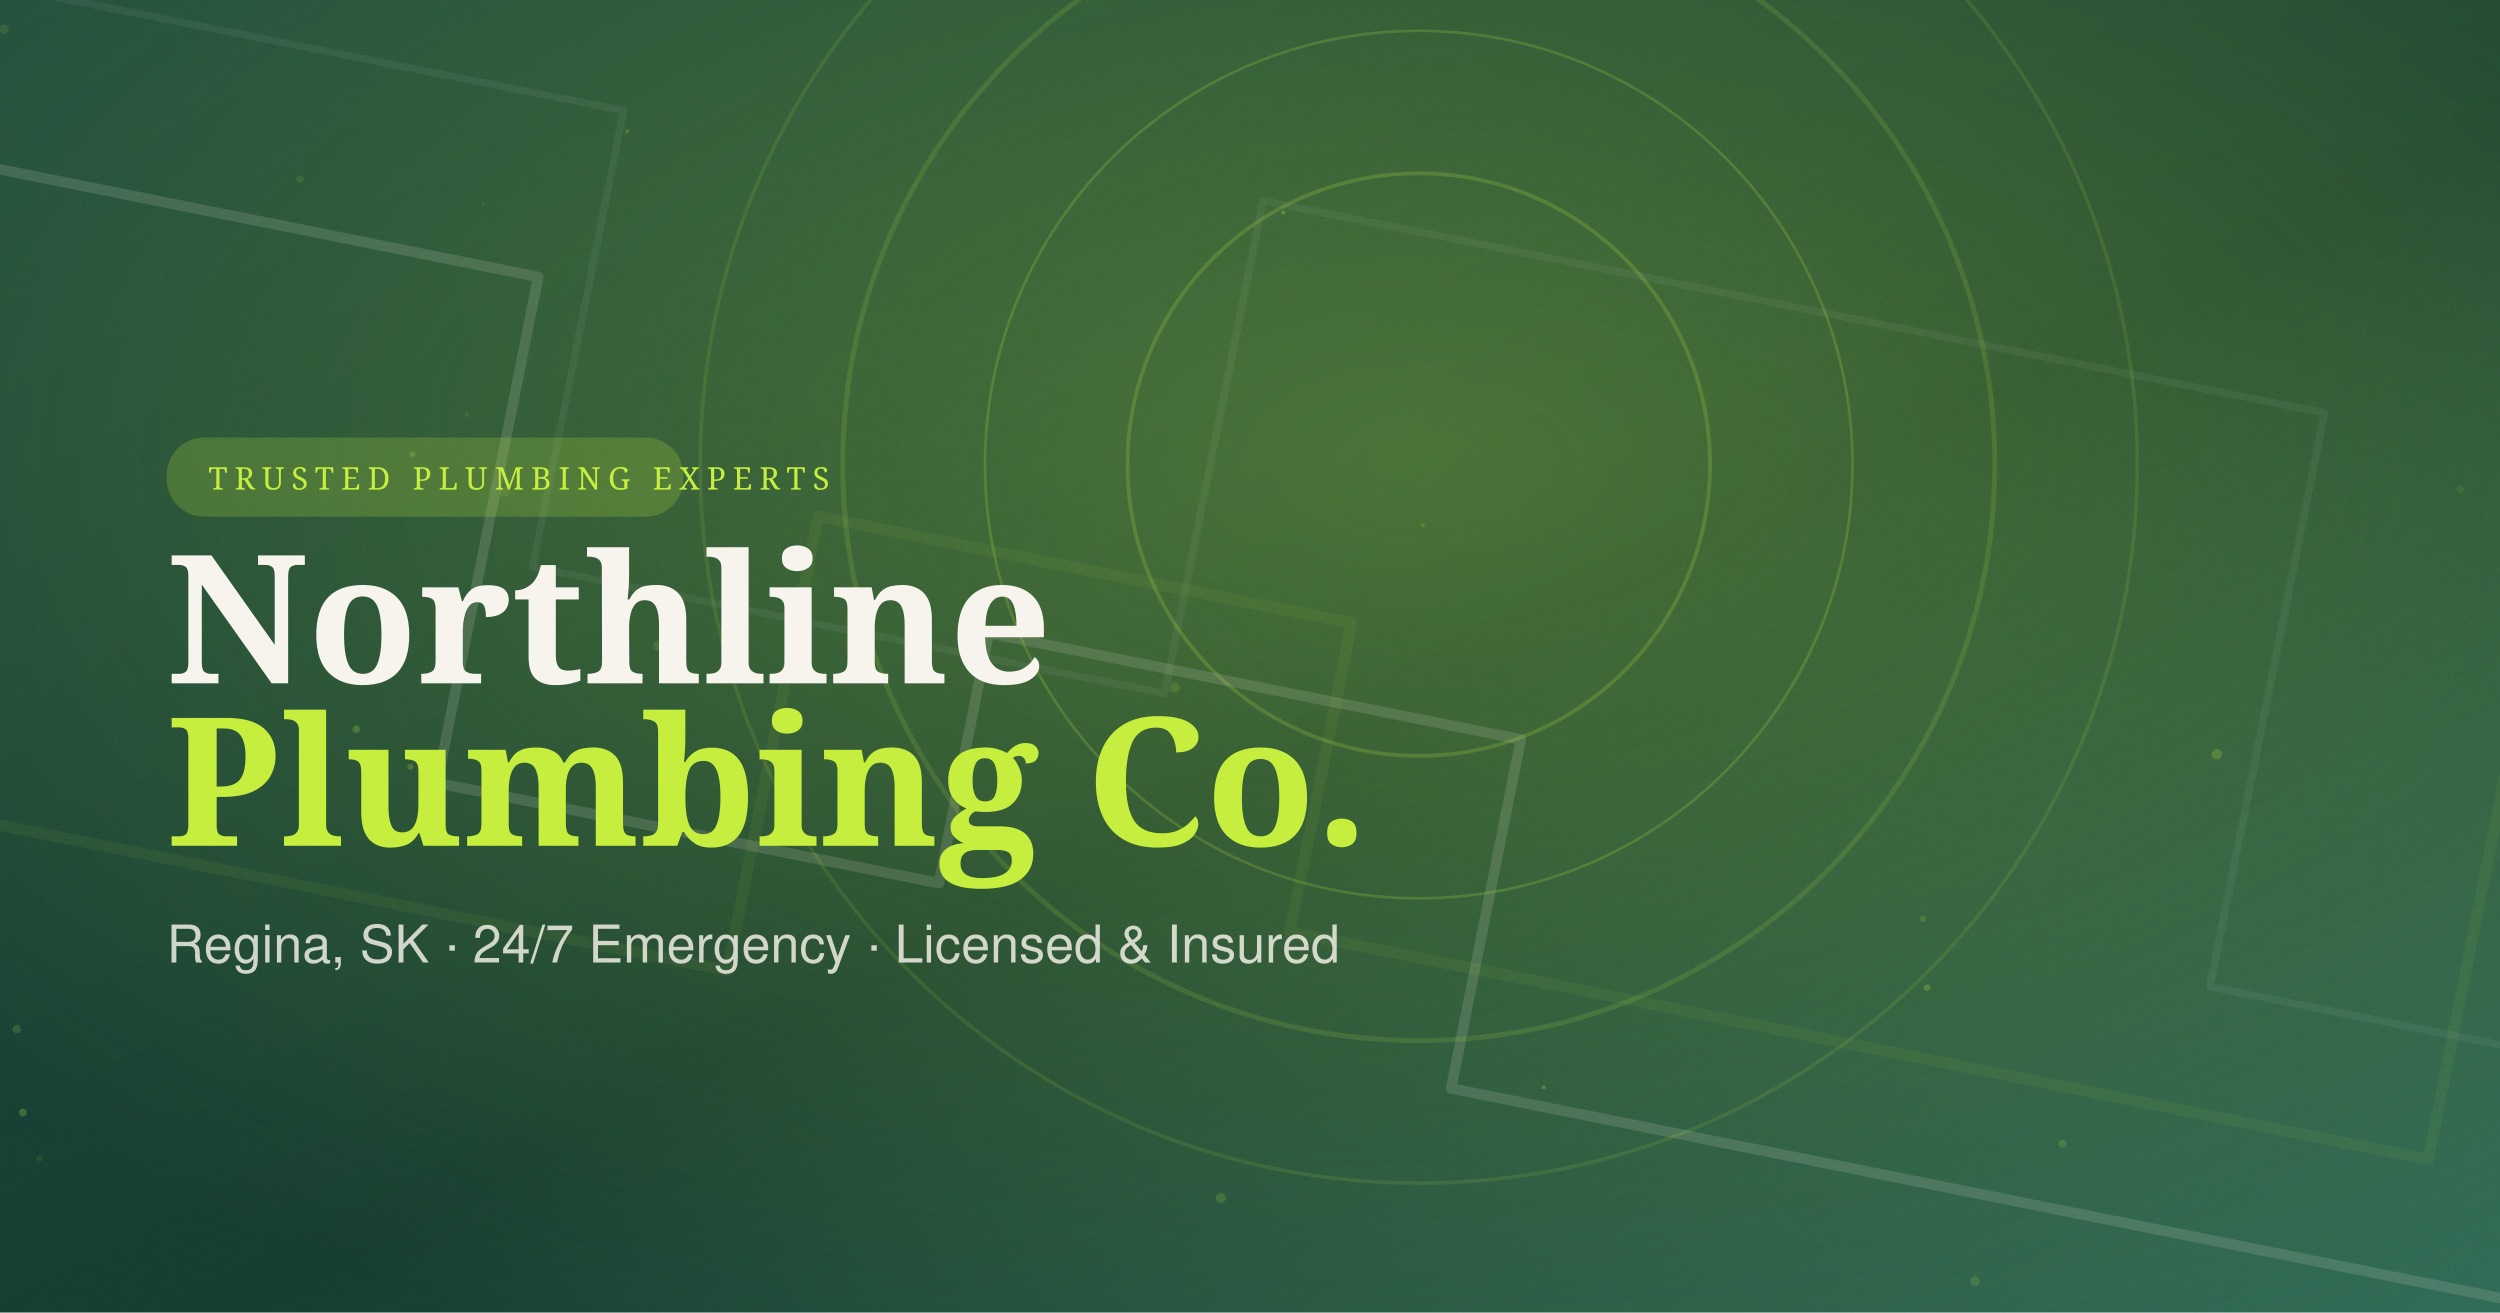
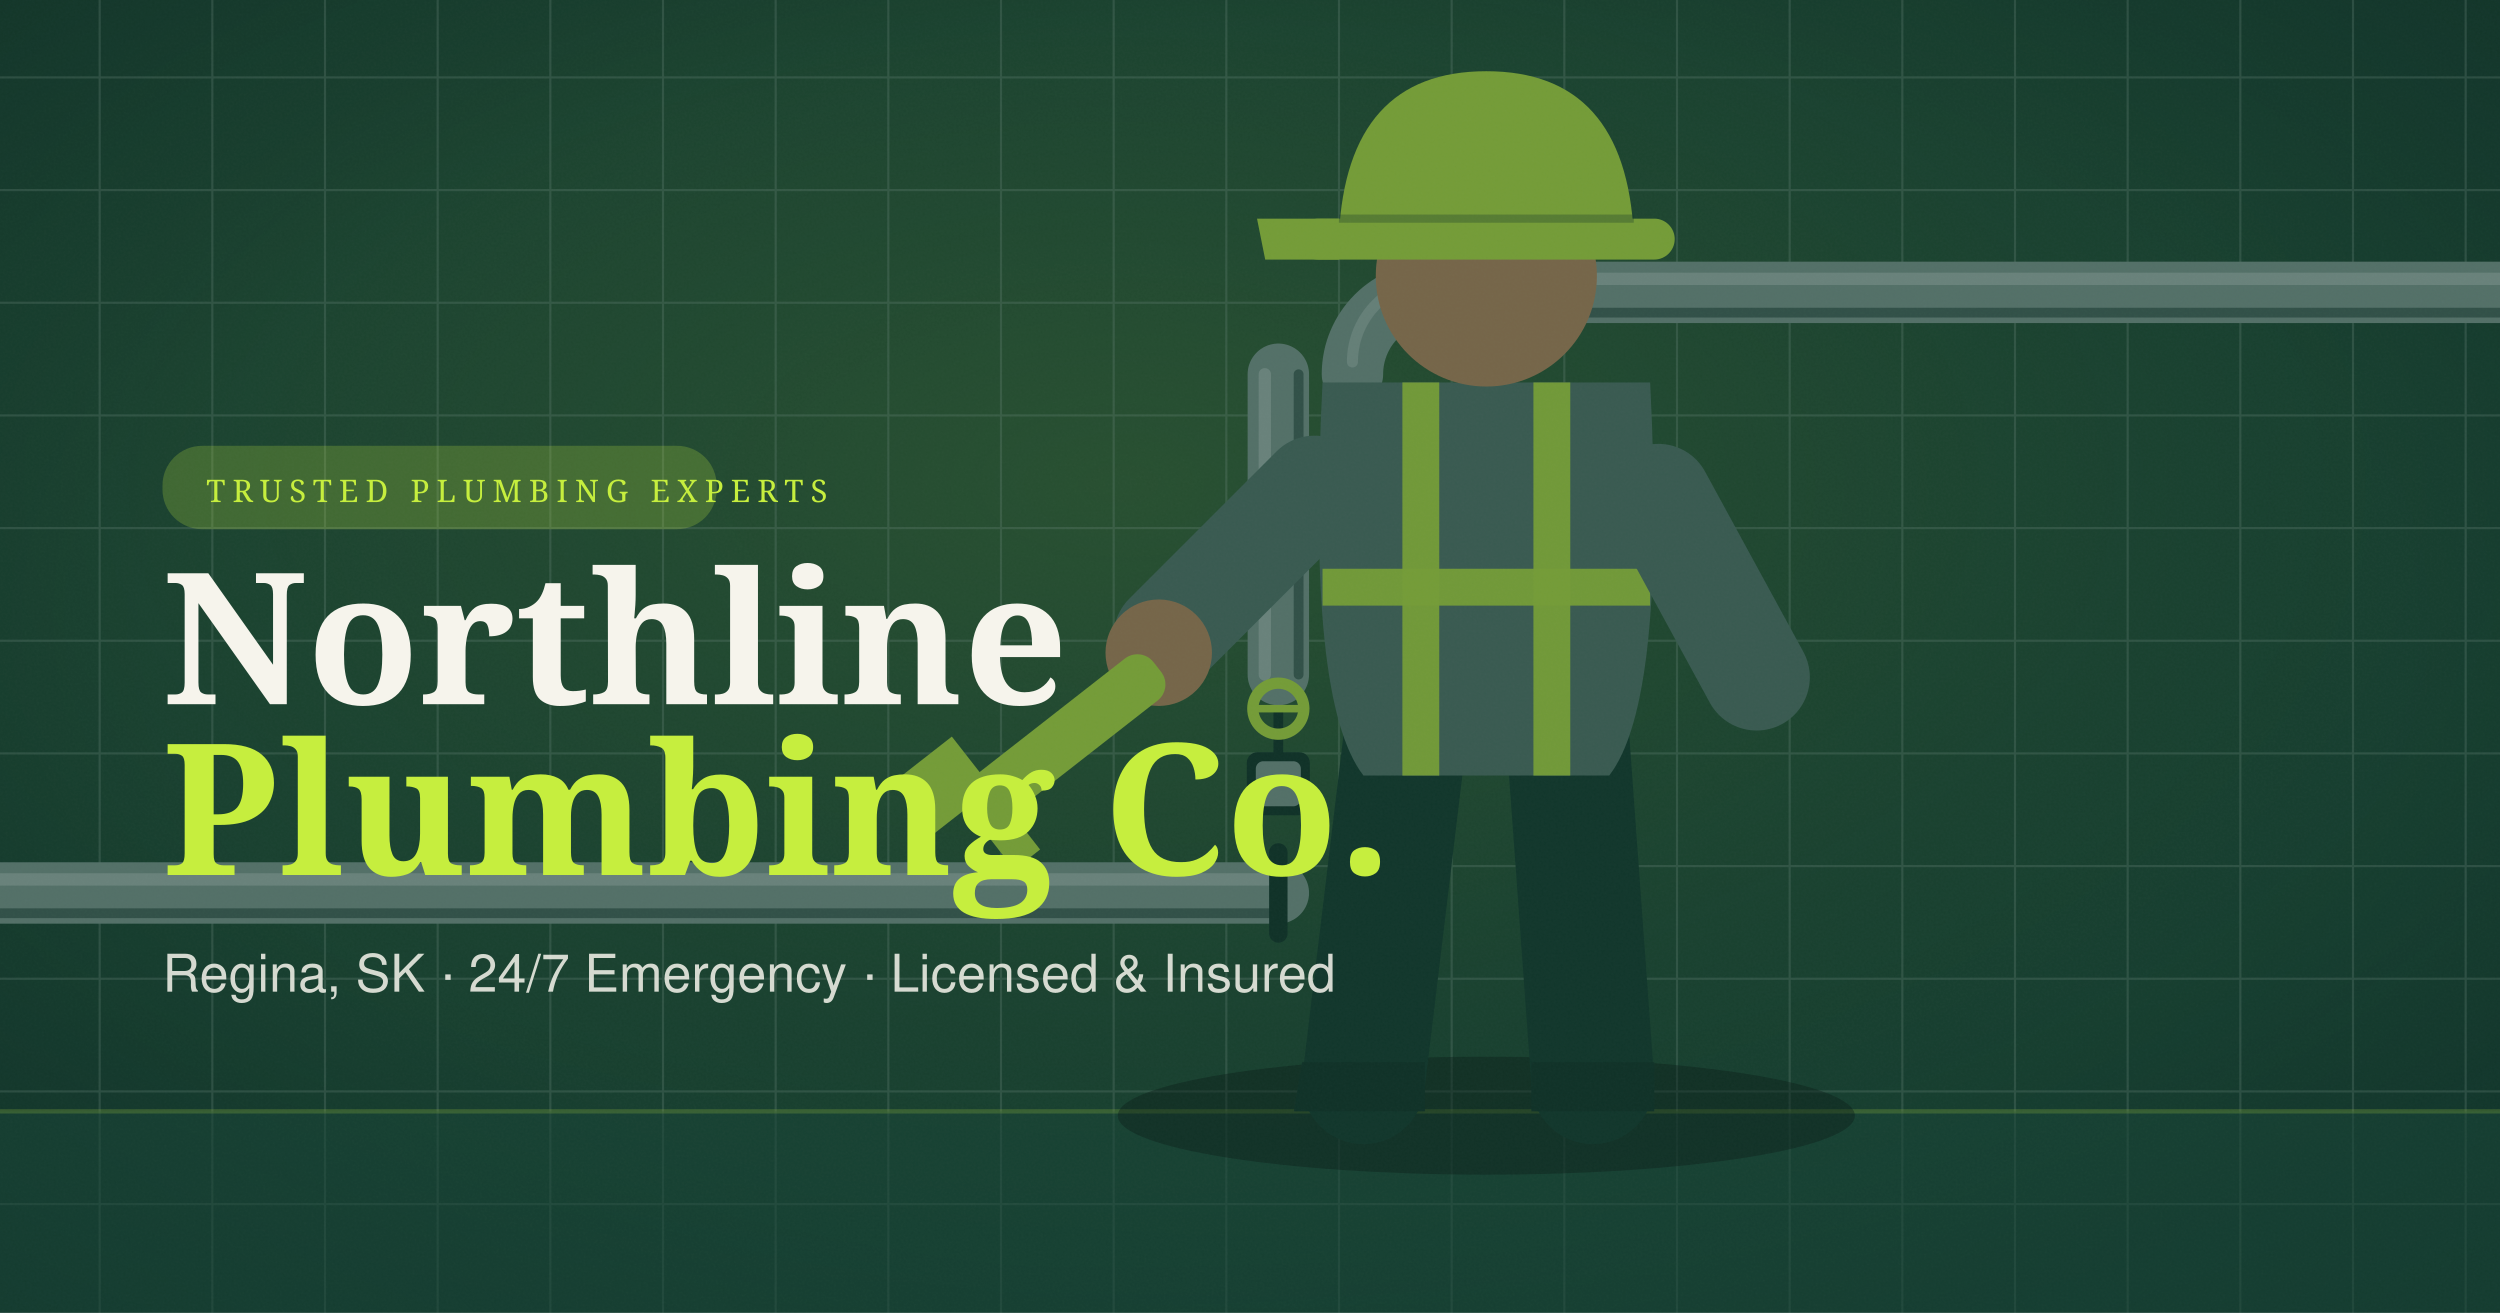
<svg xmlns="http://www.w3.org/2000/svg" viewBox="0 0 1200 630" width="1200" height="630" role="img" aria-label="Northline Plumbing Co. — Trusted Plumbing Experts">
  <defs>
-     <linearGradient id="g" x1="0" y1="0" x2="1" y2="1">
-       <stop offset="0%" stop-color="#1b4a3b" />
-       <stop offset="55%" stop-color="#123a2e" />
-       <stop offset="100%" stop-color="#2f6b55" />
-     </linearGradient>
-     <radialGradient id="glow" cx="0.57" cy="0.35" r="0.75">
-       <stop offset="0%" stop-color="#c6ee3e" stop-opacity="0.3" />
-       <stop offset="100%" stop-color="#c6ee3e" stop-opacity="0" />
-     </radialGradient>
-     <filter id="grain">
+     <filter id="gr-s999">
      <feTurbulence type="fractalNoise" baseFrequency="0.9" numOctaves="3" />
      <feColorMatrix type="saturate" values="0" />
    </filter>
-     <clipPath id="clip">
-       <rect width="1200" height="630" />
+     <clipPath id="frame-s999">
+       <rect width="100%" height="100%" />
    </clipPath>
  </defs>
-   <g clip-path="url(#clip)">
-     <rect width="1200" height="630" fill="url(#g)" />
-     <rect width="1200" height="630" fill="url(#glow)" />
-     <g transform="rotate(11.3 600 315)">
-       <path d="M-120.0,117.1 L253.9,117.1 L253.9,340.5 L563.3,340.5 L563.3,99.4 L1082.9,99.4 L1082.9,380.3 L1350.5,380.3 L1350.5,382.7 L1731.1,382.7 L1731.1,190.3 L1320.0,190.3" fill="none" stroke="#f6f4ec" stroke-width="3.536" stroke-linecap="round" stroke-linejoin="round" opacity="0.06" />
-       <path d="M-120.0,512.1 L383.6,512.1 L383.6,289.8 L644.7,289.8 L644.7,441.0 L1201.9,441.0 L1201.9,145.1 L1668.1,145.1 L1668.1,276.9 L1320.0,276.9" fill="none" stroke="#c6ee3e" stroke-width="5.479" stroke-linecap="round" stroke-linejoin="round" opacity="0.06" />
-       <path d="M-120.0,203.4 L229.3,203.4 L229.3,451.1 L474.9,451.1 L474.9,328.7 L735.3,328.7 L735.3,499.5 L1320.0,499.5" fill="none" stroke="#f6f4ec" stroke-width="5.016" stroke-linecap="round" stroke-linejoin="round" opacity="0.14" />
+   <rect width="1200" height="630" fill="#123a2e" />
+   <g clip-path="url(#frame-s999)">
+     <g transform="translate(613.6,310.68) scale(-1.04,1.04) translate(-600,-315)">
+       <rect width="1200" height="630" fill="#123a2e" />
+       <radialGradient id="bloom-s999" cx="0.56" cy="0.38" r="0.72">
+         <stop offset="0%" stop-color="#c6ee3e" stop-opacity="0.22" />
+         <stop offset="55%" stop-color="#c6ee3e" stop-opacity="0.07" />
+         <stop offset="100%" stop-color="#c6ee3e" stop-opacity="0" />
+       </radialGradient>
+       <rect width="1200" height="630" fill="url(#bloom-s999)" />
+       <radialGradient id="vig-s999" cx="0.5" cy="0.48" r="0.78">
+         <stop offset="55%" stop-color="#000000" stop-opacity="0" />
+         <stop offset="100%" stop-color="#000000" stop-opacity="0.34" />
+       </radialGradient>
+       <rect width="1200" height="630" fill="url(#vig-s999)" />
+       <path d="M52,0 L52,630 M104,0 L104,630 M156,0 L156,630 M208,0 L208,630 M260,0 L260,630 M312,0 L312,630 M364,0 L364,630 M416,0 L416,630 M468,0 L468,630 M520,0 L520,630 M572,0 L572,630 M624,0 L624,630 M676,0 L676,630 M728,0 L728,630 M780,0 L780,630 M832,0 L832,630 M884,0 L884,630 M936,0 L936,630 M988,0 L988,630 M1040,0 L1040,630 M1092,0 L1092,630 M1144,0 L1144,630 M1196,0 L1196,630 M0,52 L1200,52 M0,104 L1200,104 M0,156 L1200,156 M0,208 L1200,208 M0,260 L1200,260 M0,312 L1200,312 M0,364 L1200,364 M0,416 L1200,416 M0,468 L1200,468 M0,520 L1200,520 M0,572 L1200,572 M0,624 L1200,624" stroke="#b4c6bc" stroke-width="1" opacity="0.28" fill="none" />
+       <rect x="0" y="529.2" width="1200" height="100.8" fill="#1b4a3b" opacity="0.55" />
+       <line x1="0" y1="529.2" x2="1200" y2="529.2" stroke="#c6ee3e" stroke-width="2" opacity="0.35" />
+       <g>
+         <path d="M-60,151.2 L528,151.2" stroke="#899d97" stroke-width="28.35" stroke-linecap="round" fill="none" />
+         <path d="M-60,144.96 L528,144.96" stroke="#b8c4c0" stroke-width="5.67" stroke-linecap="round" fill="none" opacity="0.85" />
+         <path d="M-60,160.56 L528,160.56" stroke="#0d2a21" stroke-width="4.54" stroke-linecap="round" fill="none" opacity="0.5" />
+         <line x1="528" y1="169.91" x2="528" y2="132.49" stroke="#0d2a21" stroke-width="8.5" stroke-linecap="round" />
+       </g>
+       <g fill="none" stroke-linecap="round">
+         <path d="M528,151.2 A37.8,37.8 0 0 1 565.8,189" stroke="#899d97" stroke-width="28.35" />
+         <path d="M528,151.2 A37.8,37.8 0 0 1 565.8,189" stroke="#b8c4c0" stroke-width="5.1" opacity="0.7" transform="translate(0,-5.67)" />
+       </g>
+       <g>
+         <path d="M600,189 L600,327.6" stroke="#899d97" stroke-width="28.35" stroke-linecap="round" fill="none" />
+         <path d="M606.24,189 L606.24,327.6" stroke="#b8c4c0" stroke-width="5.67" stroke-linecap="round" fill="none" opacity="0.85" />
+         <path d="M590.64,189 L590.64,327.6" stroke="#0d2a21" stroke-width="4.54" stroke-linecap="round" fill="none" opacity="0.5" />
+       </g>
+       <g>
+         <rect x="585.45" y="363.45" width="29.11" height="29.11" rx="4.85" fill="#0d2a21" />
+         <rect x="589.61" y="367.61" width="20.79" height="20.79" rx="3.46" fill="#899d97" />
+         <line x1="600" y1="363.45" x2="600" y2="345.08" stroke="#0d2a21" stroke-width="4.5" stroke-linecap="round" />
+         <circle cx="600" cy="343.35" r="11.78" fill="none" stroke="#c6ee3e" stroke-width="5.2" />
+         <line x1="588.22" y1="343.35" x2="611.78" y2="343.35" stroke="#c6ee3e" stroke-width="3.46" />
+       </g>
+       <g>
+         <path d="M600,428.4 L1260,428.4" stroke="#899d97" stroke-width="28.35" stroke-linecap="round" fill="none" />
+         <path d="M600,422.16 L1260,422.16" stroke="#b8c4c0" stroke-width="5.67" stroke-linecap="round" fill="none" opacity="0.85" />
+         <path d="M600,437.76 L1260,437.76" stroke="#0d2a21" stroke-width="4.54" stroke-linecap="round" fill="none" opacity="0.5" />
+         <line x1="600" y1="447.11" x2="600" y2="409.69" stroke="#0d2a21" stroke-width="8.5" stroke-linecap="round" />
+       </g>
+       <ellipse cx="504" cy="531.2" rx="170.1" ry="27.22" fill="#000000" opacity="0.4" />
+       <g transform="translate(504,223.02)">
+         <g transform="">
+           <path d="M-37.8,136.08 L-49.14,292.95" stroke="#103328" stroke-width="56.7" stroke-linecap="round" fill="none" />
+           <path d="M37.8,136.08 L56.7,292.95" stroke="#103328" stroke-width="56.7" stroke-linecap="round" fill="none" />
+           <path d="M-77.49,306.18 L-20.79,306.18 L-20.79,283.5 L-77.49,283.5 Z" fill="#0d2a21" />
+           <path d="M28.35,306.18 L88.83,306.18 L85.05,283.5 L28.35,283.5 Z" fill="#0d2a21" />
+           <path d="M-75.6,-30.24 Q-83.16,117.18 -56.7,151.2 L56.7,151.2 Q83.16,117.18 75.6,-30.24 Z" fill="#59756d" />
+           <path d="M-30.24,-30.24 L-30.24,151.2 M30.24,-30.24 L30.24,151.2" stroke="#c6ee3e" stroke-width="17.01" opacity="0.95" />
+           <path d="M-75.6,64.26 L75.6,64.26" stroke="#c6ee3e" stroke-width="17.01" opacity="0.95" />
+           <path d="M-79.38,22.68 L-124.74,105.84" stroke="#59756d" stroke-width="49.14" stroke-linecap="round" fill="none" />
+           <path d="M79.38,18.9 L147.42,86.94" stroke="#59756d" stroke-width="49.14" stroke-linecap="round" fill="none" />
+           <circle cx="151.2" cy="94.5" r="24.57" fill="#c98a5e" />
+           <g transform="translate(162.54,105.84) rotate(38)">
+             <rect x="-11.34" y="-9.45" width="105.84" height="24.57" rx="9.45" fill="#c6ee3e" />
+             <path d="M83.16,-30.24 L117.18,-30.24 L117.18,0 L98.28,0 L98.28,35.91 L83.16,35.91 Z" fill="#c6ee3e" />
+           </g>
+           <circle cx="0" cy="-79.38" r="51.03" fill="#c98a5e" />
+           <path d="M-68.04,-98.28 Q-64.26,-173.88 0,-173.88 Q64.26,-173.88 68.04,-98.28 Z" fill="#c6ee3e" />
+           <rect x="-86.94" y="-105.84" width="173.88" height="18.9" rx="9.45" fill="#c6ee3e" />
+           <path d="M68.04,-105.84 L105.84,-105.84 L102.06,-86.94 L68.04,-86.94 Z" fill="#c6ee3e" />
+           <path d="M-68.04,-105.84 L68.04,-105.84" stroke="#0d2a21" stroke-width="3.78" opacity="0.3" />
+         </g>
+       </g>
+       <rect width="1200" height="630" filter="url(#gr-s999)" opacity="0.055" />
    </g>
-     <circle cx="681" cy="223" r="139.8" fill="none" stroke="#c6ee3e" stroke-width="1.8" opacity="0.19" />
-     <circle cx="681" cy="223" r="208.2" fill="none" stroke="#c6ee3e" stroke-width="1.3" opacity="0.19" />
-     <circle cx="681" cy="223" r="276.5" fill="none" stroke="#c6ee3e" stroke-width="2.4" opacity="0.13" />
-     <circle cx="681" cy="223" r="344.9" fill="none" stroke="#c6ee3e" stroke-width="1.7" opacity="0.11" />
-     <circle cx="586" cy="575" r="2.4" fill="#c6ee3e" opacity="0.17" />
-     <circle cx="925" cy="474" r="1.6" fill="#c6ee3e" opacity="0.24" />
-     <circle cx="11" cy="534" r="1.9" fill="#c6ee3e" opacity="0.24" />
-     <circle cx="171" cy="350" r="1.8" fill="#c6ee3e" opacity="0.22" />
-     <circle cx="683" cy="252" r="1.1" fill="#c6ee3e" opacity="0.16" />
-     <circle cx="990" cy="549" r="1.9" fill="#c6ee3e" opacity="0.17" />
-     <circle cx="8" cy="494" r="2.0" fill="#c6ee3e" opacity="0.17" />
-     <circle cx="224" cy="199" r="1.2" fill="#c6ee3e" opacity="0.09" />
-     <circle cx="197" cy="368" r="1.5" fill="#c6ee3e" opacity="0.22" />
-     <circle cx="2" cy="14" r="2.2" fill="#c6ee3e" opacity="0.11" />
-     <circle cx="242" cy="236" r="2.4" fill="#c6ee3e" opacity="0.09" />
-     <circle cx="19" cy="556" r="1.6" fill="#c6ee3e" opacity="0.09" />
-     <circle cx="594" cy="396" r="1.5" fill="#c6ee3e" opacity="0.13" />
-     <circle cx="564" cy="330" r="2.4" fill="#c6ee3e" opacity="0.13" />
-     <circle cx="948" cy="615" r="2.3" fill="#c6ee3e" opacity="0.15" />
-     <circle cx="144" cy="86" r="1.8" fill="#c6ee3e" opacity="0.10" />
-     <circle cx="1181" cy="235" r="1.8" fill="#c6ee3e" opacity="0.08" />
-     <circle cx="232" cy="98" r="0.9" fill="#c6ee3e" opacity="0.08" />
-     <circle cx="923" cy="441" r="1.6" fill="#c6ee3e" opacity="0.15" />
-     <circle cx="1064" cy="362" r="2.5" fill="#c6ee3e" opacity="0.21" />
-     <circle cx="301" cy="63" r="1.0" fill="#c6ee3e" opacity="0.20" />
-     <circle cx="316" cy="310" r="2.5" fill="#c6ee3e" opacity="0.13" />
-     <circle cx="349" cy="363" r="0.8" fill="#c6ee3e" opacity="0.26" />
-     <circle cx="616" cy="102" r="1.0" fill="#c6ee3e" opacity="0.28" />
-     <circle cx="741" cy="522" r="0.9" fill="#c6ee3e" opacity="0.28" />
-     <circle cx="198" cy="218" r="1.4" fill="#c6ee3e" opacity="0.18" />
-     <rect width="1200" height="630" filter="url(#grain)" opacity="0.05" />
  </g>
-   <g transform="translate(80 210)">
-     <rect x="0" y="0" rx="18" width="248" height="38" fill="#c6ee3e" opacity="0.2" />
-     <text x="20" y="25" font-family="Georgia, serif" font-size="15" letter-spacing="3.4" fill="#c6ee3e">TRUSTED PLUMBING EXPERTS</text>
-     <text x="0" y="118" font-family="Georgia, serif" font-size="86" font-weight="bold" fill="#f6f4ec">Northline</text>
-     <text x="0" y="196" font-family="Georgia, serif" font-size="86" font-weight="bold" fill="#c6ee3e">Plumbing Co.</text>
-     <text x="0" y="252" font-family="Helvetica, Arial, sans-serif" font-size="25" fill="#f6f4ec" opacity="0.82">Regina, SK  ·  24/7 Emergency  ·  Licensed &amp; Insured</text>
+   <rect width="1200" height="630" fill="#123a2e" opacity="0.45" />
+   <g transform="translate(78 214)">
+     <rect x="0" y="0" rx="19" width="266" height="40" fill="#c6ee3e" opacity="0.22" />
+     <text x="21" y="27" font-family="Georgia, serif" font-size="15" letter-spacing="3.4" fill="#c6ee3e">TRUSTED PLUMBING EXPERTS</text>
+     <text x="0" y="124" font-family="Georgia, serif" font-size="88" font-weight="bold" fill="#f6f4ec">Northline</text>
+     <text x="0" y="206" font-family="Georgia, serif" font-size="88" font-weight="bold" fill="#c6ee3e">Plumbing Co.</text>
+     <text x="0" y="262" font-family="Helvetica, Arial, sans-serif" font-size="25" fill="#f6f4ec" opacity="0.85">Regina, SK  ·  24/7 Emergency  ·  Licensed &amp; Insured</text>
  </g>
</svg>
